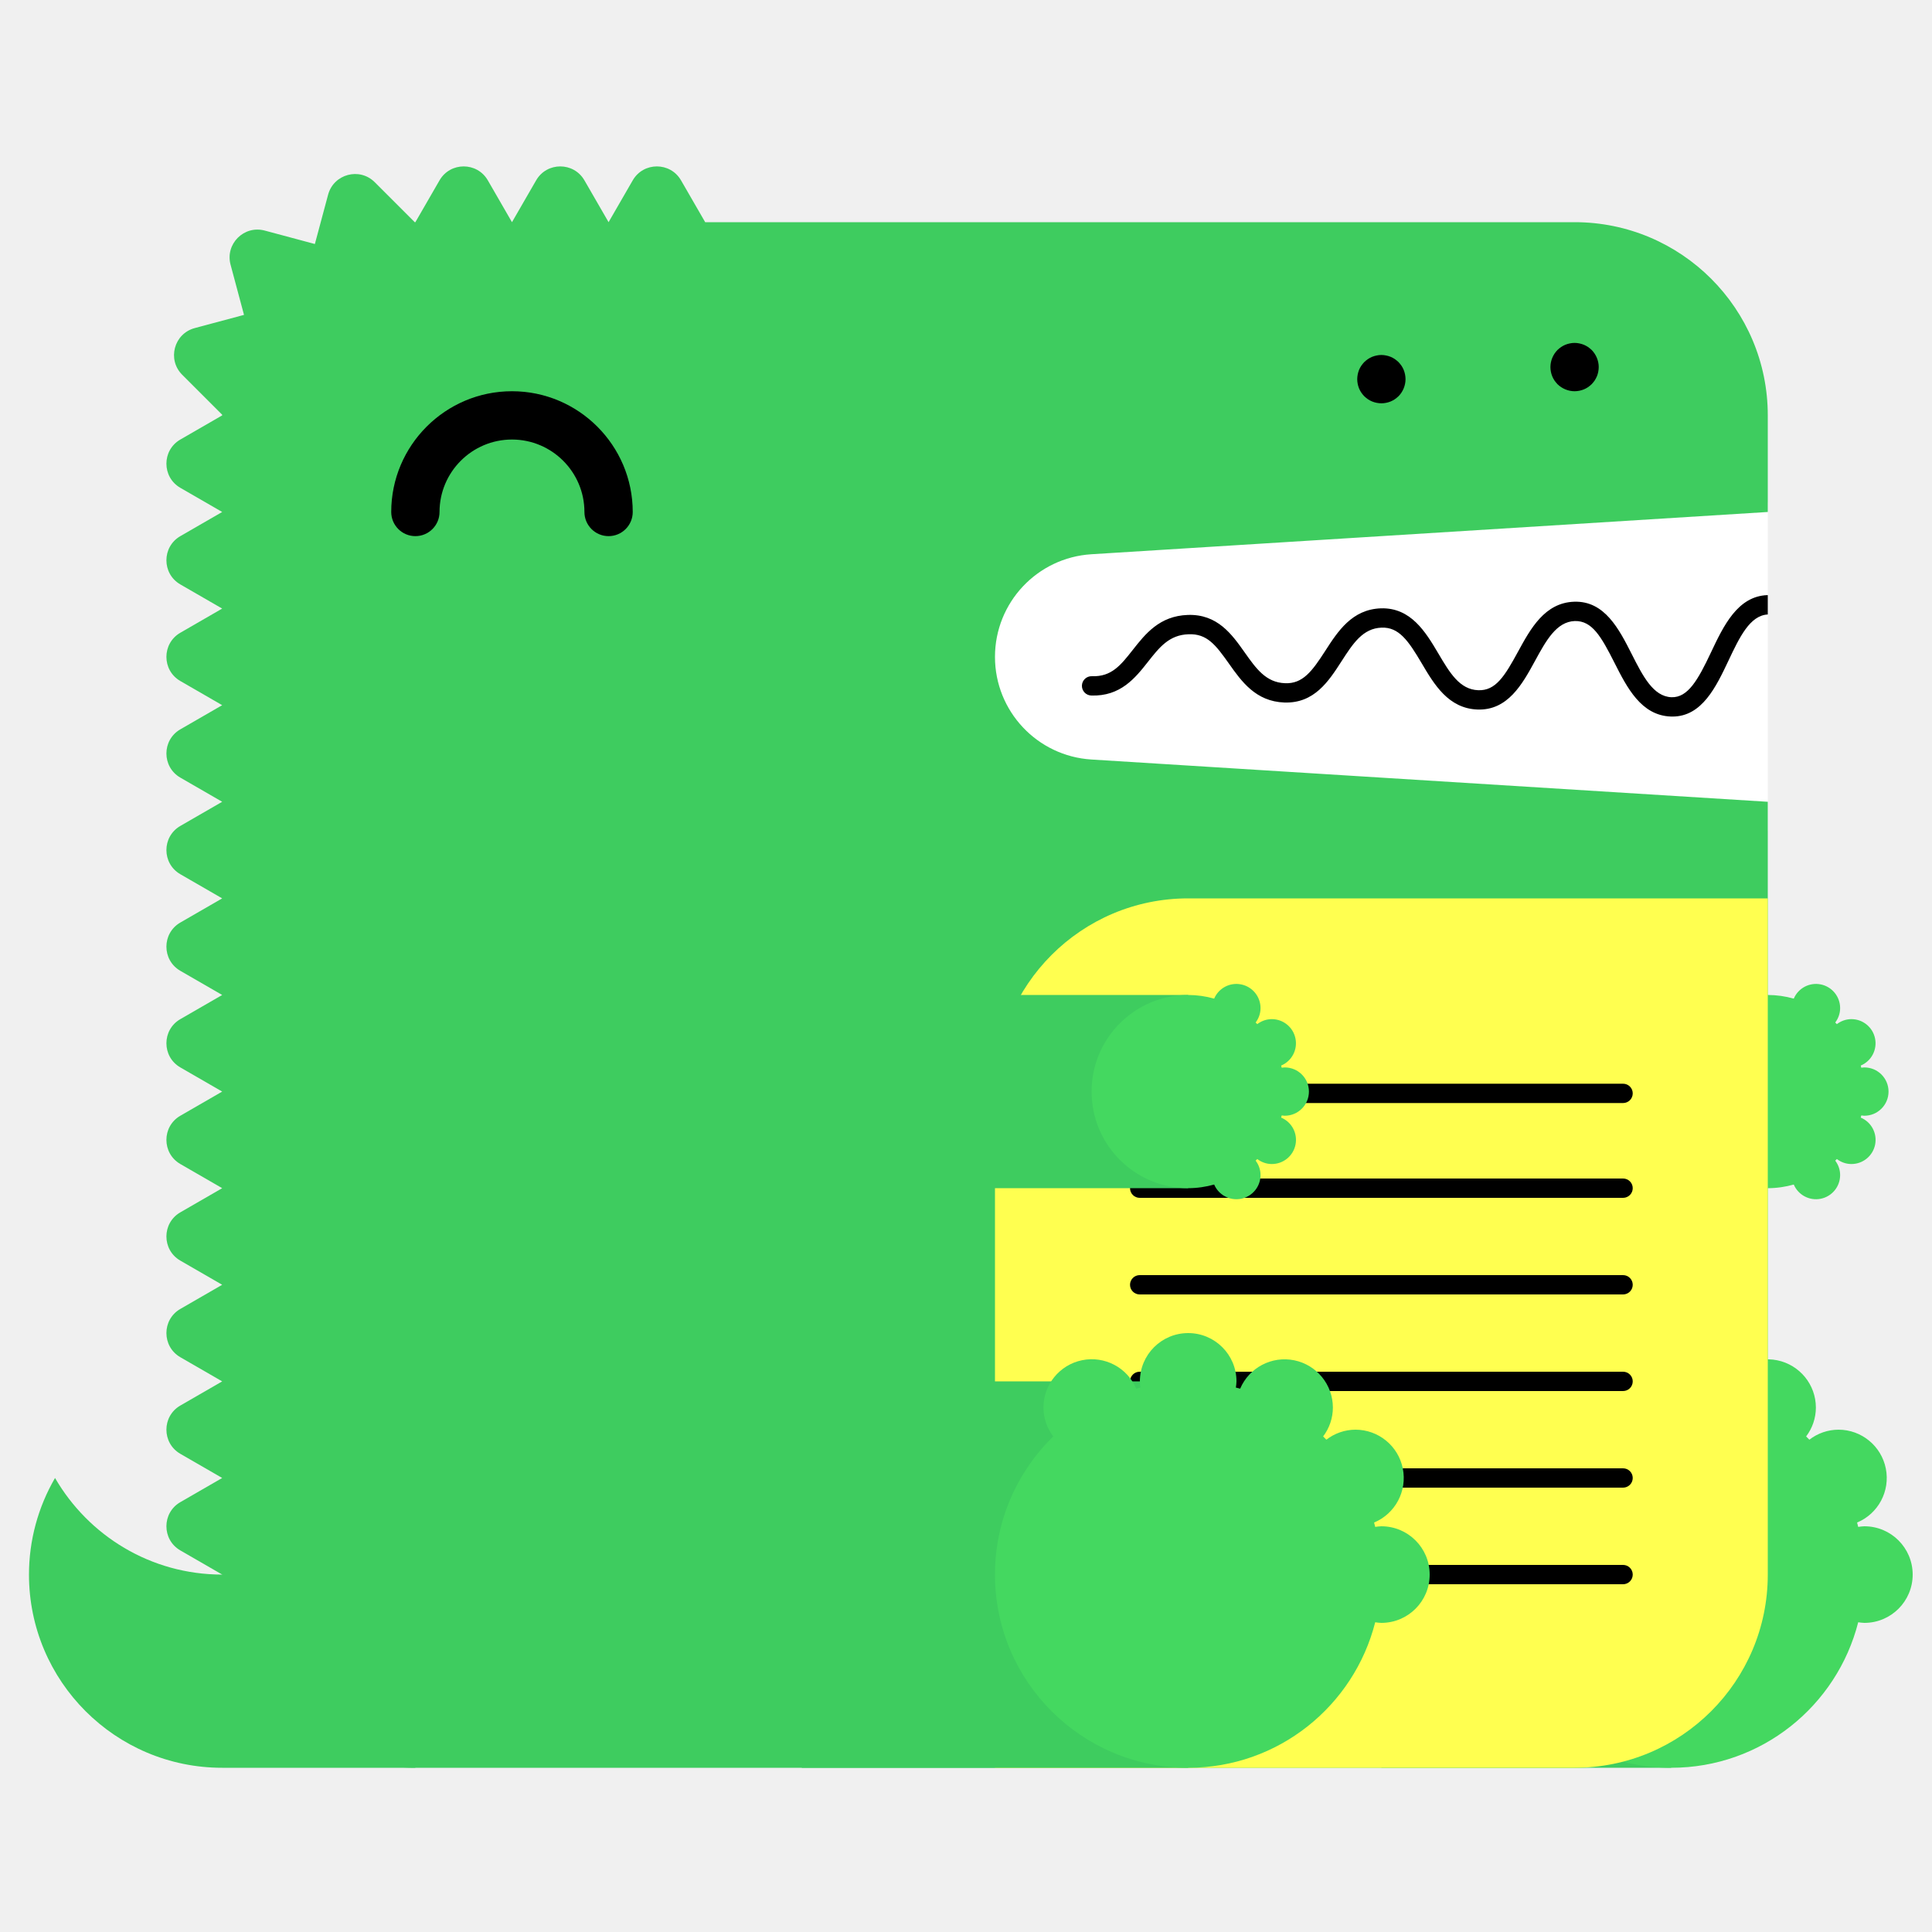
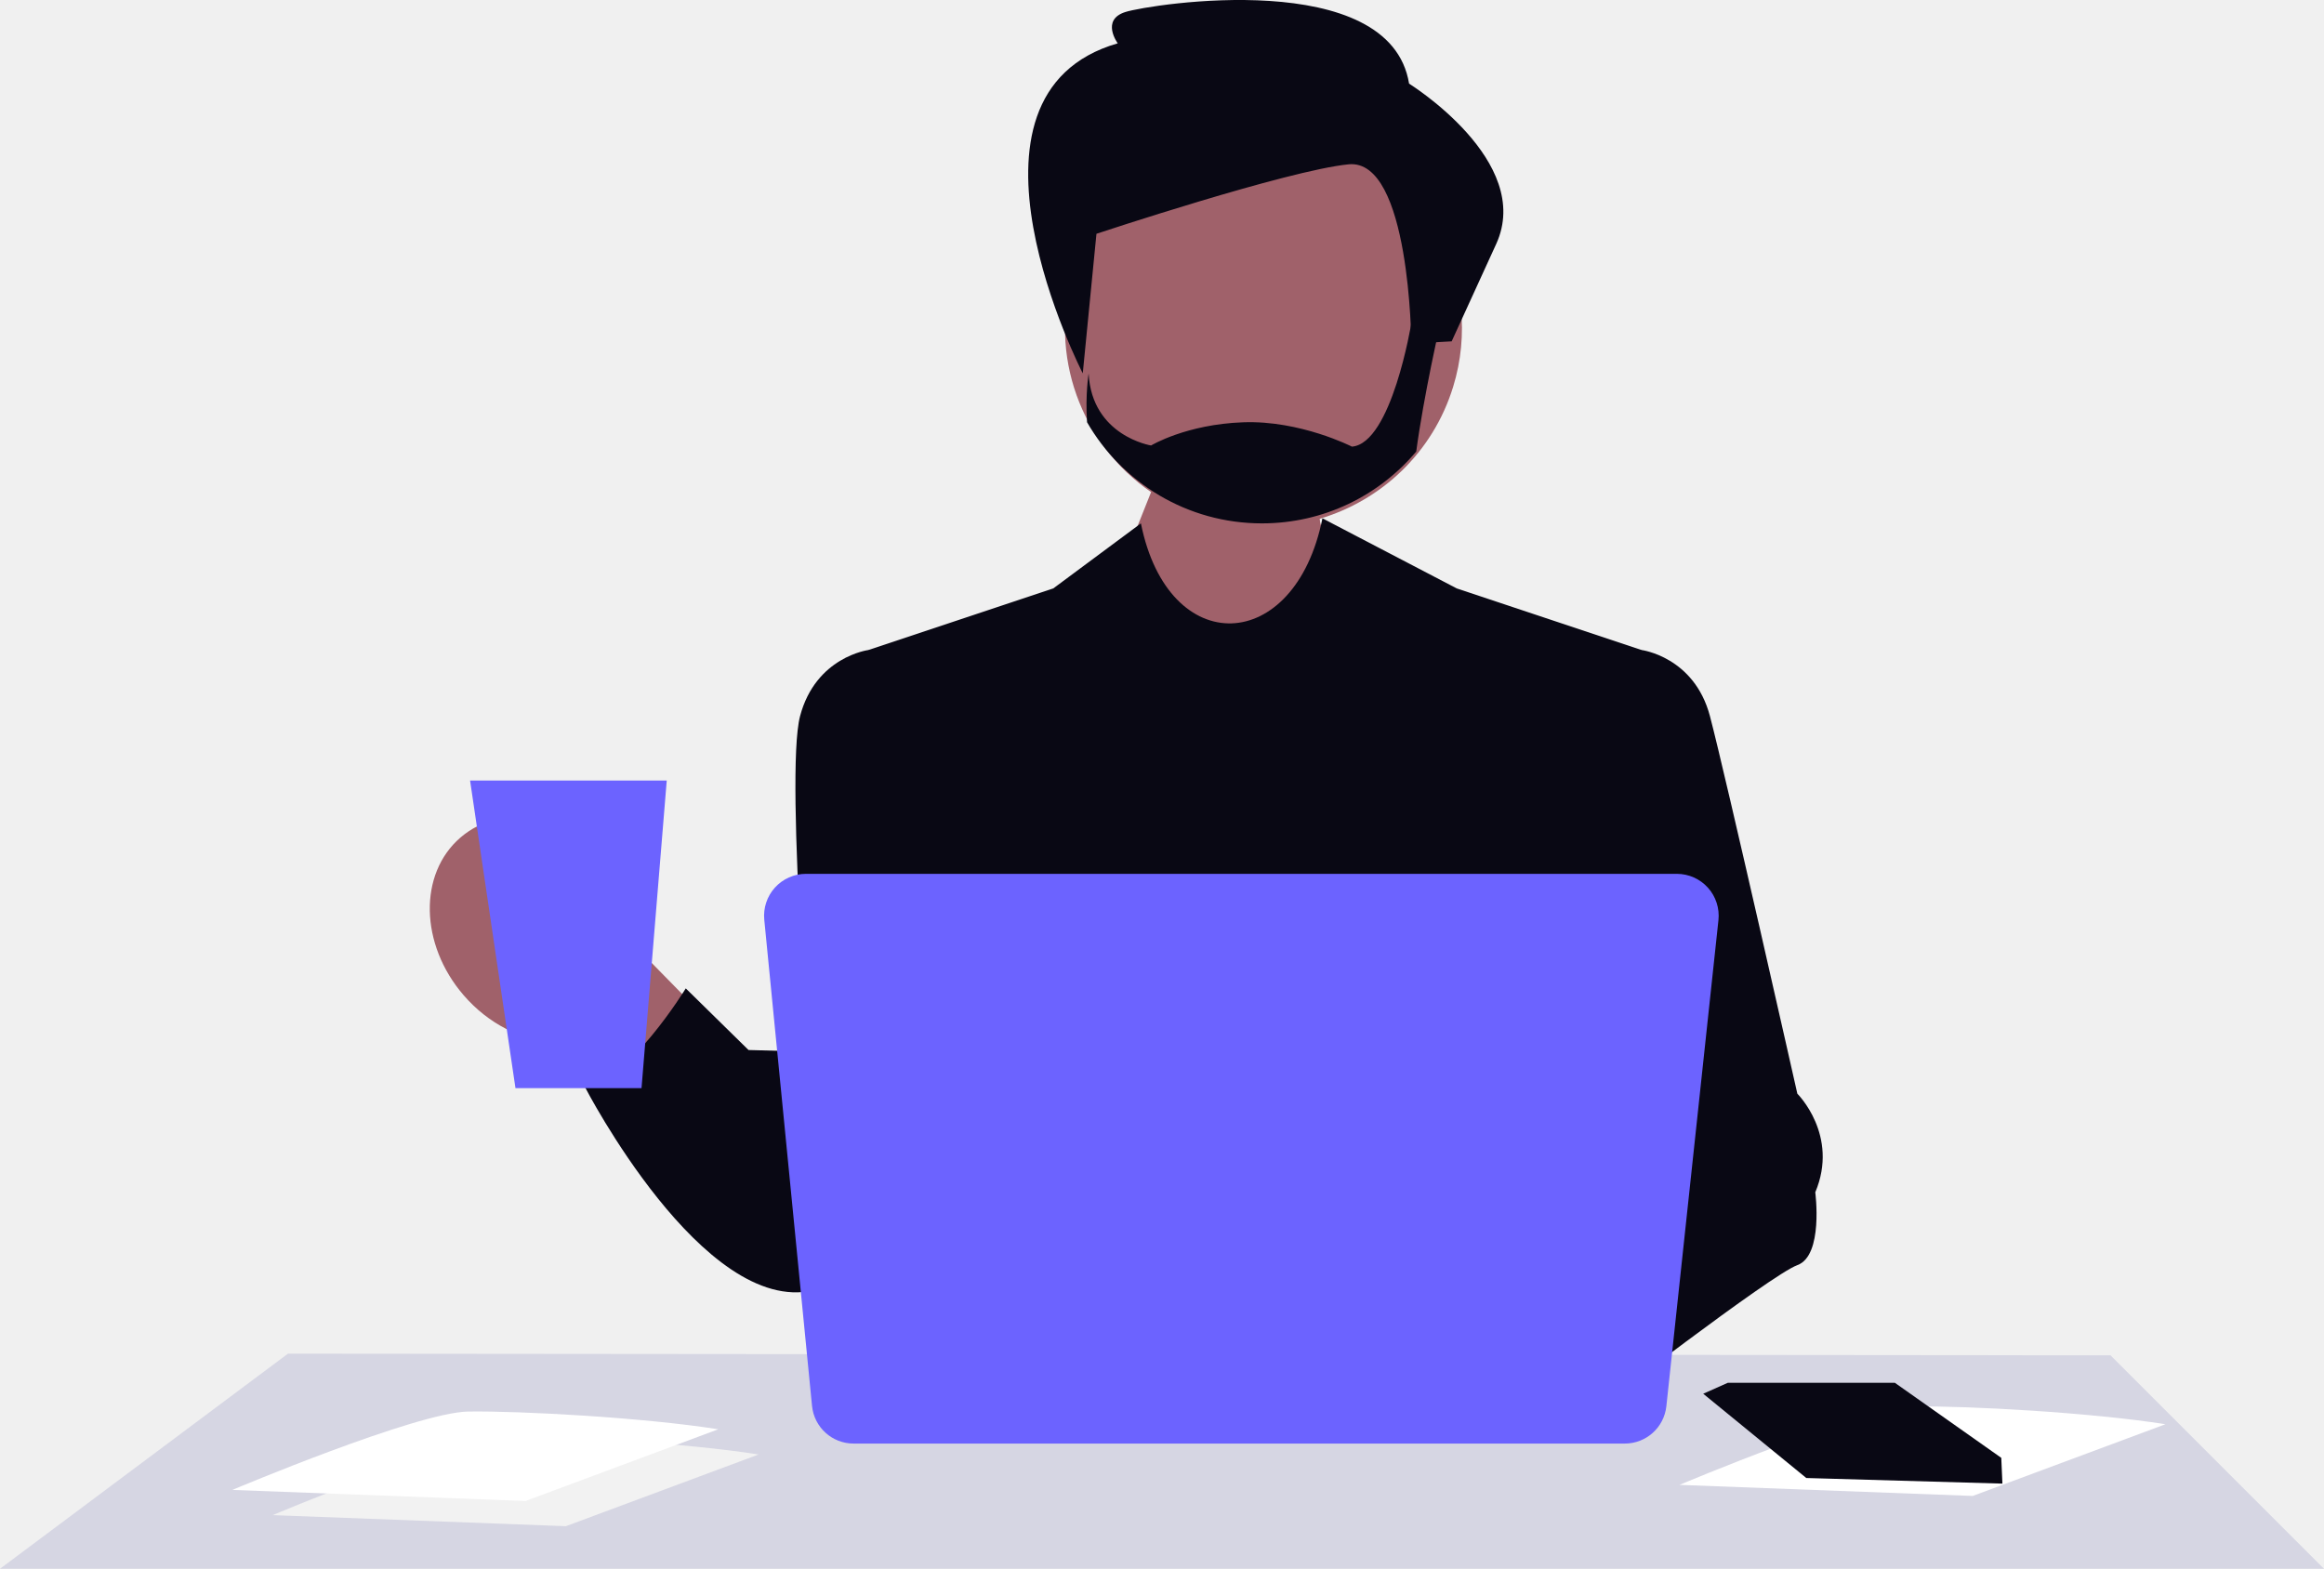
- <svg xmlns="http://www.w3.org/2000/svg" width="200" height="200" viewBox="0 0 200 200">
-   <g fill="none" fill-rule="evenodd">
-     <path fill="#FFF" d="M99 52h84v34H99z" />
-     <path d="M23 163c-7.398 0-13.843-4.027-17.303-10A19.886 19.886 0 0 0 3 163c0 11.046 8.954 20 20 20h20v-20H23z" fill="#3ECC5F" />
-     <path d="M112.98 57.376L183 53V43c0-11.046-8.954-20-20-20H73l-2.5-4.33c-1.112-1.925-3.889-1.925-5 0L63 23l-2.5-4.33c-1.111-1.925-3.889-1.925-5 0L53 23l-2.5-4.33c-1.111-1.925-3.889-1.925-5 0L43 23c-.022 0-.042.003-.065.003l-4.142-4.141c-1.57-1.571-4.252-.853-4.828 1.294l-1.369 5.104-5.192-1.392c-2.148-.575-4.111 1.389-3.535 3.536l1.39 5.193-5.102 1.367c-2.148.576-2.867 3.259-1.296 4.83l4.142 4.142c0 .021-.003.042-.003.064l-4.33 2.5c-1.925 1.111-1.925 3.889 0 5L23 53l-4.33 2.5c-1.925 1.111-1.925 3.889 0 5L23 63l-4.33 2.5c-1.925 1.111-1.925 3.889 0 5L23 73l-4.33 2.5c-1.925 1.111-1.925 3.889 0 5L23 83l-4.33 2.5c-1.925 1.111-1.925 3.889 0 5L23 93l-4.33 2.5c-1.925 1.111-1.925 3.889 0 5L23 103l-4.33 2.5c-1.925 1.111-1.925 3.889 0 5L23 113l-4.33 2.5c-1.925 1.111-1.925 3.889 0 5L23 123l-4.33 2.5c-1.925 1.111-1.925 3.889 0 5L23 133l-4.33 2.5c-1.925 1.111-1.925 3.889 0 5L23 143l-4.33 2.5c-1.925 1.111-1.925 3.889 0 5L23 153l-4.33 2.5c-1.925 1.111-1.925 3.889 0 5L23 163c0 11.046 8.954 20 20 20h120c11.046 0 20-8.954 20-20V83l-70.02-4.376A10.645 10.645 0 0 1 103 68c0-5.621 4.37-10.273 9.98-10.624" fill="#3ECC5F" />
-     <path fill="#3ECC5F" d="M143 183h30v-40h-30z" />
-     <path d="M193 158c-.219 0-.428.037-.639.064-.038-.15-.074-.301-.116-.451A5 5 0 0 0 190.32 148a4.96 4.96 0 0 0-3.016 1.036 26.531 26.531 0 0 0-.335-.336 4.955 4.955 0 0 0 1.011-2.987 5 5 0 0 0-9.599-1.959c-.148-.042-.297-.077-.445-.115.027-.211.064-.42.064-.639a5 5 0 0 0-5-5 5 5 0 0 0-5 5c0 .219.037.428.064.639-.148.038-.297.073-.445.115a4.998 4.998 0 0 0-9.599 1.959c0 1.125.384 2.151 1.011 2.987-3.717 3.632-6.031 8.693-6.031 14.3 0 11.046 8.954 20 20 20 9.339 0 17.16-6.41 19.361-15.064.211.027.42.064.639.064a5 5 0 0 0 5-5 5 5 0 0 0-5-5" fill="#44D860" />
-     <path fill="#3ECC5F" d="M153 123h30v-20h-30z" />
-     <path d="M193 115.5a2.5 2.5 0 1 0 0-5c-.109 0-.214.019-.319.032-.02-.075-.037-.15-.058-.225a2.501 2.501 0 0 0-.963-4.807c-.569 0-1.088.197-1.508.518a6.653 6.653 0 0 0-.168-.168c.314-.417.506-.931.506-1.494a2.5 2.5 0 0 0-4.8-.979A9.987 9.987 0 0 0 183 103c-5.522 0-10 4.478-10 10s4.478 10 10 10c.934 0 1.833-.138 2.69-.377a2.5 2.5 0 0 0 4.8-.979c0-.563-.192-1.077-.506-1.494.057-.055.113-.111.168-.168.42.321.939.518 1.508.518a2.5 2.5 0 0 0 .963-4.807c.021-.074.038-.15.058-.225.105.013.21.032.319.032" fill="#44D860" />
-     <path d="M63 55.5a2.5 2.5 0 0 1-2.5-2.5c0-4.136-3.364-7.5-7.5-7.5s-7.5 3.364-7.5 7.5a2.5 2.5 0 1 1-5 0c0-6.893 5.607-12.5 12.5-12.5S65.5 46.107 65.5 53a2.5 2.5 0 0 1-2.5 2.5" fill="#000" />
-     <path d="M103 183h60c11.046 0 20-8.954 20-20V93h-60c-11.046 0-20 8.954-20 20v70z" fill="#FFFF50" />
-     <path d="M168.02 124h-50.04a1 1 0 1 1 0-2h50.04a1 1 0 1 1 0 2m0 20h-50.04a1 1 0 1 1 0-2h50.04a1 1 0 1 1 0 2m0 20h-50.04a1 1 0 1 1 0-2h50.04a1 1 0 1 1 0 2m0-49.814h-50.04a1 1 0 1 1 0-2h50.04a1 1 0 1 1 0 2m0 19.814h-50.04a1 1 0 1 1 0-2h50.04a1 1 0 1 1 0 2m0 20h-50.04a1 1 0 1 1 0-2h50.04a1 1 0 1 1 0 2M183 61.611c-.012 0-.022-.006-.034-.005-3.09.105-4.552 3.196-5.842 5.923-1.346 2.85-2.387 4.703-4.093 4.647-1.889-.068-2.969-2.202-4.113-4.46-1.314-2.594-2.814-5.536-5.963-5.426-3.046.104-4.513 2.794-5.807 5.167-1.377 2.528-2.314 4.065-4.121 3.994-1.927-.07-2.951-1.805-4.136-3.813-1.321-2.236-2.848-4.75-5.936-4.664-2.994.103-4.465 2.385-5.763 4.4-1.373 2.13-2.335 3.428-4.165 3.351-1.973-.07-2.992-1.51-4.171-3.177-1.324-1.873-2.816-3.993-5.895-3.89-2.928.1-4.399 1.97-5.696 3.618-1.232 1.564-2.194 2.802-4.229 2.724a1 1 0 0 0-.072 2c3.017.101 4.545-1.8 5.872-3.487 1.177-1.496 2.193-2.787 4.193-2.855 1.926-.082 2.829 1.115 4.195 3.045 1.297 1.834 2.769 3.914 5.731 4.021 3.103.104 4.596-2.215 5.918-4.267 1.182-1.834 2.202-3.417 4.15-3.484 1.793-.067 2.769 1.35 4.145 3.681 1.297 2.197 2.766 4.686 5.787 4.796 3.125.108 4.634-2.62 5.949-5.035 1.139-2.088 2.214-4.06 4.119-4.126 1.793-.042 2.728 1.595 4.111 4.33 1.292 2.553 2.757 5.445 5.825 5.556l.169.003c3.064 0 4.518-3.075 5.805-5.794 1.139-2.41 2.217-4.68 4.067-4.773v-2z" fill="#000" />
-     <path fill="#3ECC5F" d="M83 183h40v-40H83z" />
-     <path d="M143 158c-.219 0-.428.037-.639.064-.038-.15-.074-.301-.116-.451A5 5 0 0 0 140.32 148a4.96 4.96 0 0 0-3.016 1.036 26.531 26.531 0 0 0-.335-.336 4.955 4.955 0 0 0 1.011-2.987 5 5 0 0 0-9.599-1.959c-.148-.042-.297-.077-.445-.115.027-.211.064-.42.064-.639a5 5 0 0 0-5-5 5 5 0 0 0-5 5c0 .219.037.428.064.639-.148.038-.297.073-.445.115a4.998 4.998 0 0 0-9.599 1.959c0 1.125.384 2.151 1.011 2.987-3.717 3.632-6.031 8.693-6.031 14.3 0 11.046 8.954 20 20 20 9.339 0 17.16-6.41 19.361-15.064.211.027.42.064.639.064a5 5 0 0 0 5-5 5 5 0 0 0-5-5" fill="#44D860" />
-     <path fill="#3ECC5F" d="M83 123h40v-20H83z" />
-     <path d="M133 115.5a2.5 2.5 0 1 0 0-5c-.109 0-.214.019-.319.032-.02-.075-.037-.15-.058-.225a2.501 2.501 0 0 0-.963-4.807c-.569 0-1.088.197-1.508.518a6.653 6.653 0 0 0-.168-.168c.314-.417.506-.931.506-1.494a2.5 2.5 0 0 0-4.8-.979A9.987 9.987 0 0 0 123 103c-5.522 0-10 4.478-10 10s4.478 10 10 10c.934 0 1.833-.138 2.69-.377a2.5 2.5 0 0 0 4.8-.979c0-.563-.192-1.077-.506-1.494.057-.055.113-.111.168-.168.42.321.939.518 1.508.518a2.5 2.5 0 0 0 .963-4.807c.021-.074.038-.15.058-.225.105.013.21.032.319.032" fill="#44D860" />
-     <path d="M143 41.75c-.16 0-.33-.02-.49-.05a2.52 2.52 0 0 1-.47-.14c-.15-.06-.29-.14-.431-.23-.13-.09-.259-.2-.38-.31-.109-.12-.219-.24-.309-.38s-.17-.28-.231-.43a2.619 2.619 0 0 1-.189-.96c0-.16.02-.33.05-.49.03-.16.08-.31.139-.47.061-.15.141-.29.231-.43.09-.13.2-.26.309-.38.121-.11.25-.22.38-.31.141-.09.281-.17.431-.23.149-.06.31-.11.47-.14.32-.07.65-.07.98 0 .159.03.32.08.47.14.149.06.29.14.43.23.13.09.259.2.38.31.11.12.22.25.31.38.09.14.17.28.23.43.06.16.11.31.14.47.029.16.05.33.05.49 0 .66-.271 1.31-.73 1.77-.121.11-.25.22-.38.31-.14.09-.281.17-.43.23a2.565 2.565 0 0 1-.96.19m20-1.25c-.66 0-1.3-.27-1.771-.73a3.802 3.802 0 0 1-.309-.38c-.09-.14-.17-.28-.231-.43a2.619 2.619 0 0 1-.189-.96c0-.66.27-1.3.729-1.77.121-.11.25-.22.38-.31.141-.09.281-.17.431-.23.149-.06.31-.11.47-.14.32-.07.66-.07.98 0 .159.03.32.08.47.14.149.06.29.14.43.23.13.09.259.2.38.31.459.47.73 1.11.73 1.77 0 .16-.021.33-.05.49-.03.16-.08.32-.14.47-.07.15-.14.29-.23.43-.09.13-.2.26-.31.38-.121.11-.25.22-.38.31-.14.09-.281.17-.43.23a2.565 2.565 0 0 1-.96.19" fill="#000" />
-   </g>
+ <svg xmlns="http://www.w3.org/2000/svg" width="1009.606" height="681.584" viewBox="0 0 1009.606 681.584" role="img" artist="Katerina Limpitsouni" source="https://undraw.co/">
+   <path d="M281.98,417.219l110.052,112.22-56.512,25.026-94.879-101.624c-13.865-.815-28.389-7.867-39.258-20.481-19.017-22.07-19.628-52.719-1.363-68.458,18.265-15.739,48.487-10.606,67.505,11.463,10.869,12.613,15.698,28.021,14.455,41.853Z" fill="#a0616a" />
+   <polygon points="125.105 588.12 0 681.584 1009.606 681.584 916.872 588.851 125.105 588.12" fill="#d6d6e3" />
+   <path d="M940.725,618.788l-83.728,31.155-127.361-4.807s79.891-33.736,102.535-34.055c22.643-.32,76.175,2.592,108.555,7.708Z" fill="#fff" />
+   <path d="M631.299,168.004c13.963-45.516-11.615-93.733-57.131-107.697-45.516-13.963-93.734,11.615-107.697,57.131-11.324,36.913,3.362,75.6,33.596,96.355l-52.618,131.888,258.486-21.906s-130.944-70.302-132.623-98.389c26.767-7.937,49.185-28.692,57.987-57.383Z" fill="#a0616a" />
+   <path d="M693.129,291.664l20.02-9.249s22.872,2.916,29.694,28.721c6.823,25.805,37.97,164.049,37.97,164.049,0,0,18.247,18.007,7.789,42.838,0,0,3.643,27.502-7.789,31.643s-88.021,63.265-88.021,63.265l.337-321.266Z" fill="#090814" />
+   <path d="M632.829,255.642l-58.327-30.441c-11.934,59.384-66.926,61.574-78.86,2.191l-38.058,28.251-80.321,26.773,11.683,311.424,163.034-.47.012.47h149.474l11.683-311.424-80.321-26.773Z" fill="#090814" />
+   <path d="M397.284,291.664l-20.02-9.249s-22.872,2.916-29.694,28.721c-6.823,25.805,5.841,175.002,5.841,175.002,0,0-18.247,18.007-7.789,42.838,0,0-3.643,27.502,7.789,31.643,11.432,4.141,43.873,5.974,43.873,5.974v-274.928Z" fill="#090814" />
+   <path d="M362.599,457.221l-37.422-1.021-27.26-26.774s-24.591,40.156-43.811,42.838c0,0,51.349,99.547,99.305,88.354l16.425-76.369-7.236-27.028Z" fill="#090814" />
+   <path d="M705.831,627.19h-334.97c-9.401,0-17.182-7.055-18.1-16.41l-20.739-211.158c-.501-5.098,1.185-10.199,4.626-13.994,3.44-3.795,8.352-5.972,13.474-5.972h378.332c5.153,0,10.084,2.198,13.528,6.032,3.444,3.832,5.104,8.97,4.555,14.093l-22.623,211.158c-.993,9.264-8.767,16.251-18.084,16.251Z" fill="#6c63ff" />
+   <polygon points="278.696 472.755 223.932 472.755 204.217 339.131 289.649 339.131 278.696 472.755" fill="#6c63ff" />
+   <polygon points="823.165 600.777 750.633 600.777 739.922 605.54 784.708 642.154 869.897 644.588 869.41 633.392 823.165 600.777" fill="#090814" />
+   <path d="M329.558,631.932l-83.728,31.155-127.361-4.807s79.891-33.736,102.535-34.055c22.643-.32,76.175,2.592,108.555,7.708Z" fill="#f2f2f2" />
+   <path d="M312.033,620.979l-83.728,31.155-127.361-4.807s79.891-33.736,102.535-34.055c22.643-.32,76.175,2.592,108.555,7.708Z" fill="#fff" />
+   <path d="M476.326,101.572l-5.943,60.63s-62.363-121.008,15.192-143.384c0,0-7.553-10.227,3.408-13.63s114.875-19.72,123.158,31.155c0,0,54.285,33.645,37.856,69.642l-19.358,42.32-17.524.974s-.494-80.569-27.26-77.887c-26.766,2.682-109.528,30.181-109.528,30.181Z" fill="#090814" />
+   <path d="M625.761,140.032s-7.317,32.157-10.515,56.144c-16.057,19.102-40.131,31.216-67.031,31.216-32.486,0-60.832-17.678-75.969-43.943-.81-11.982.679-21.161.679-21.161,1.446,27.185,27.141,31.259,27.141,31.259,0,0,15.203-9.2,40.021-10.077,24.819-.898,47.229,10.581,47.229,10.581,17.262-1.402,25.805-53.669,25.805-53.669l12.64-.35Z" fill="#090814" />
</svg>
